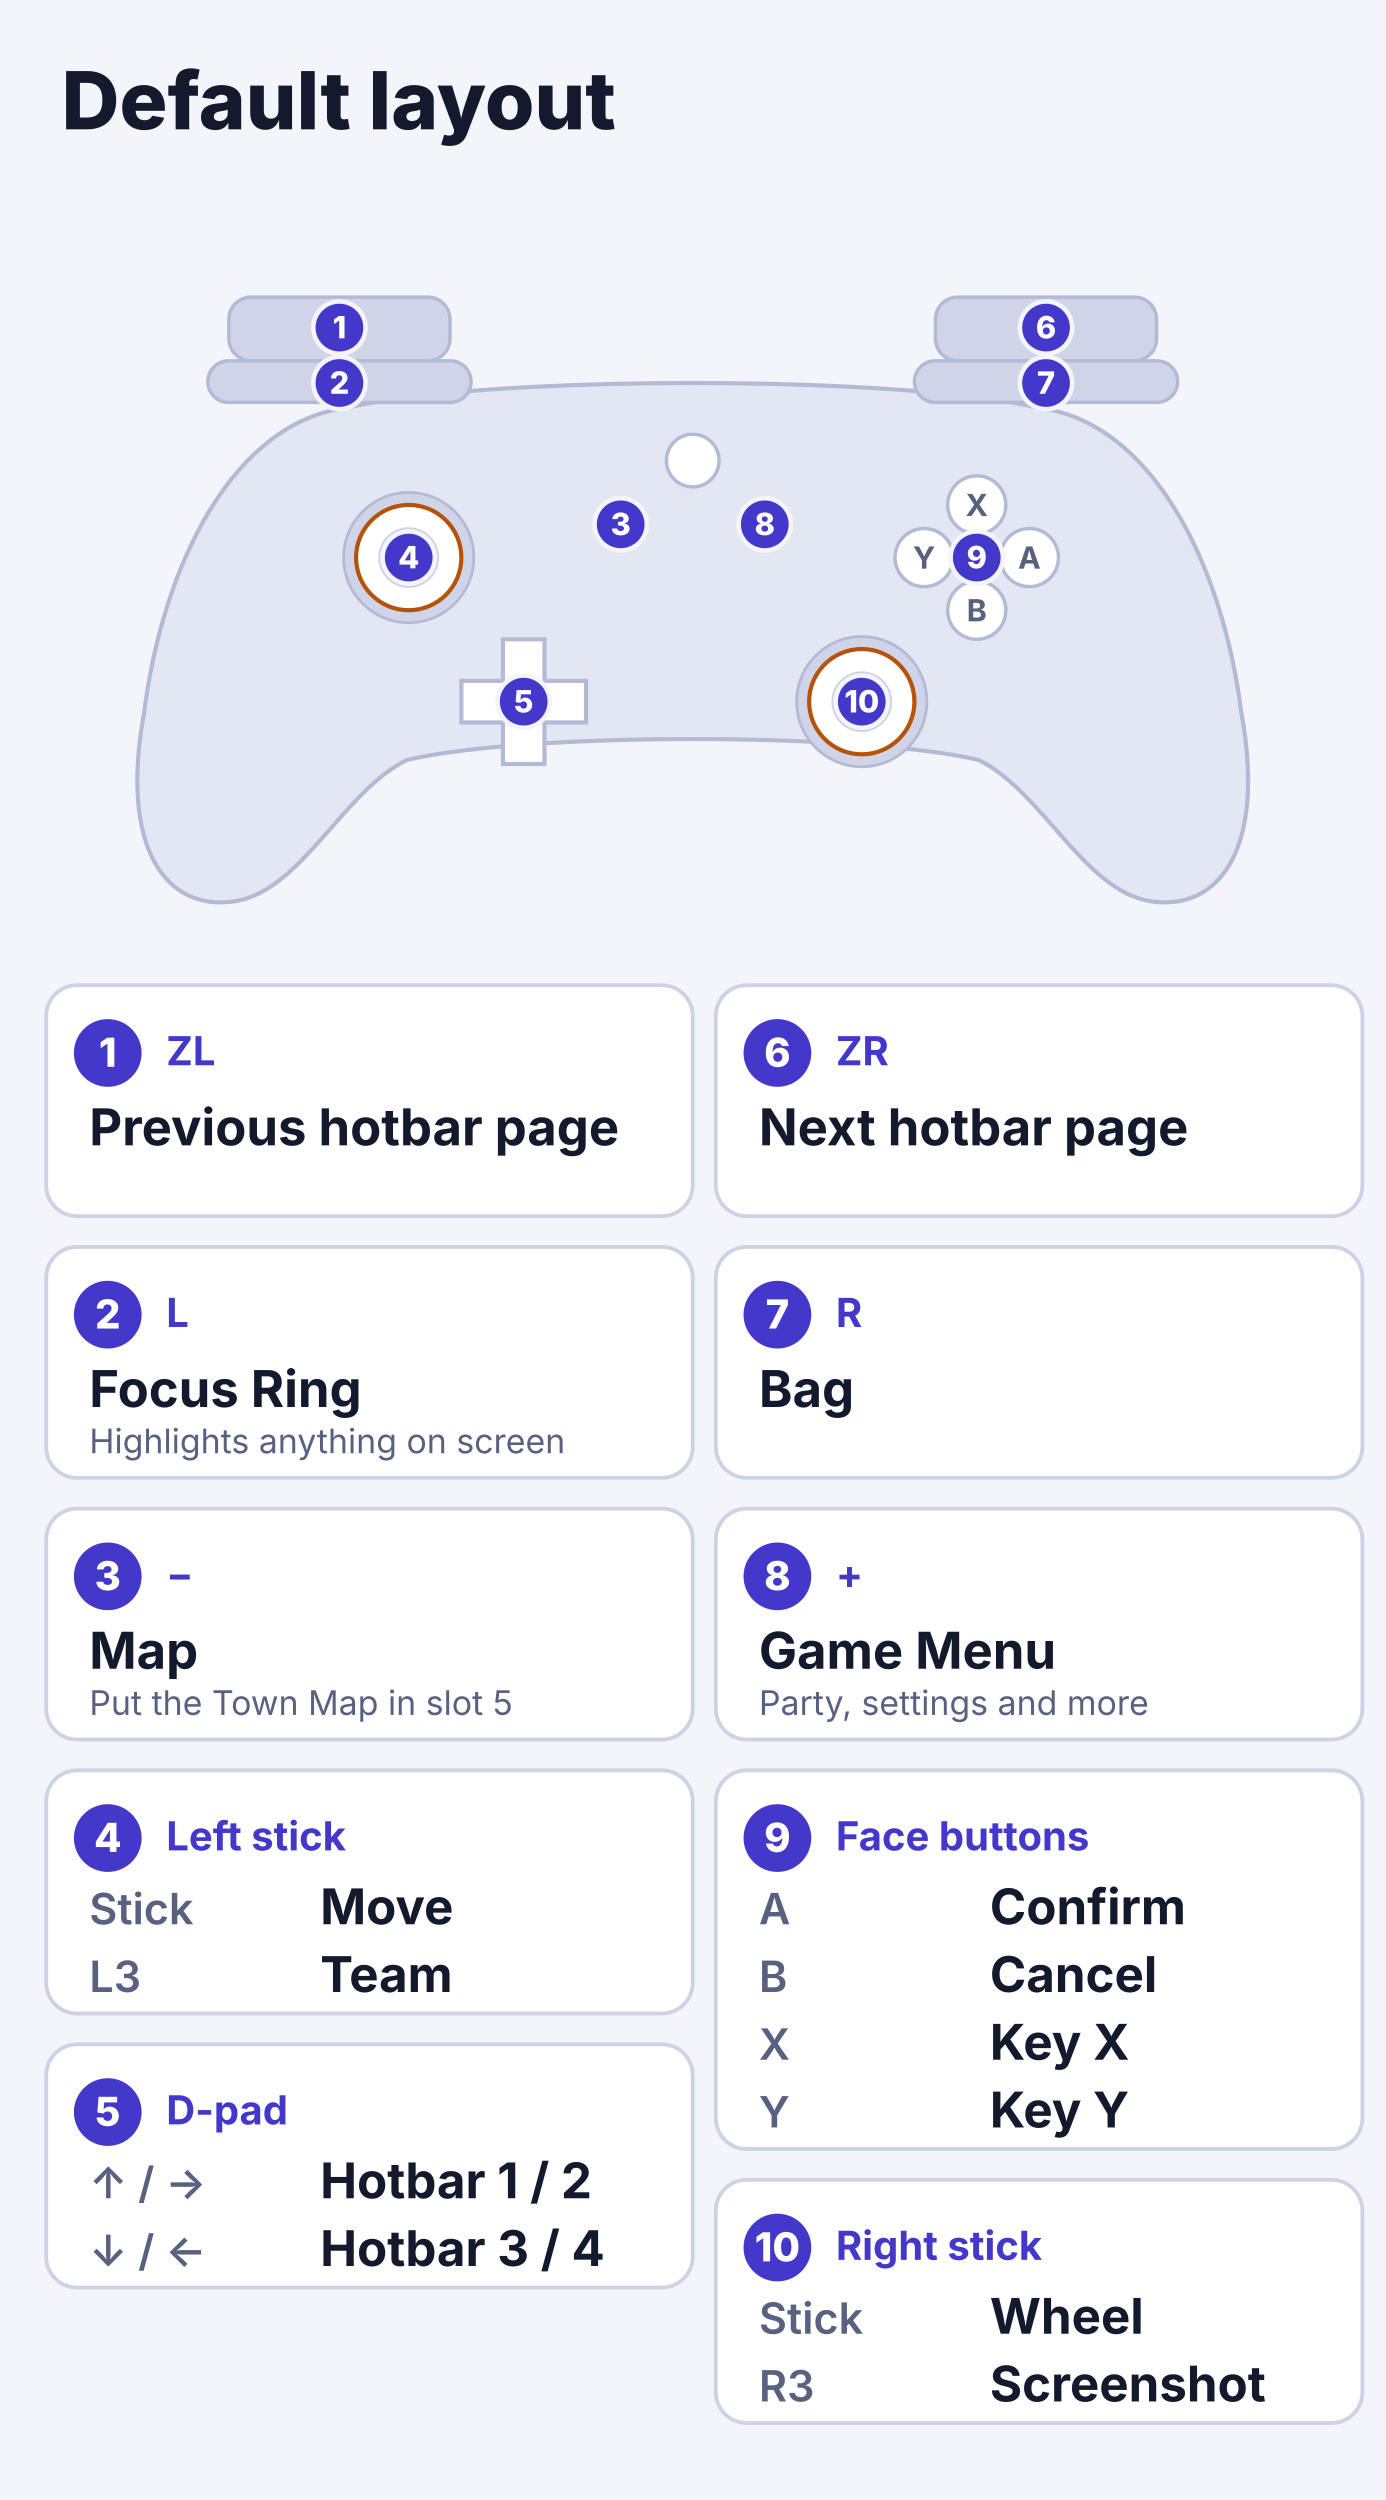
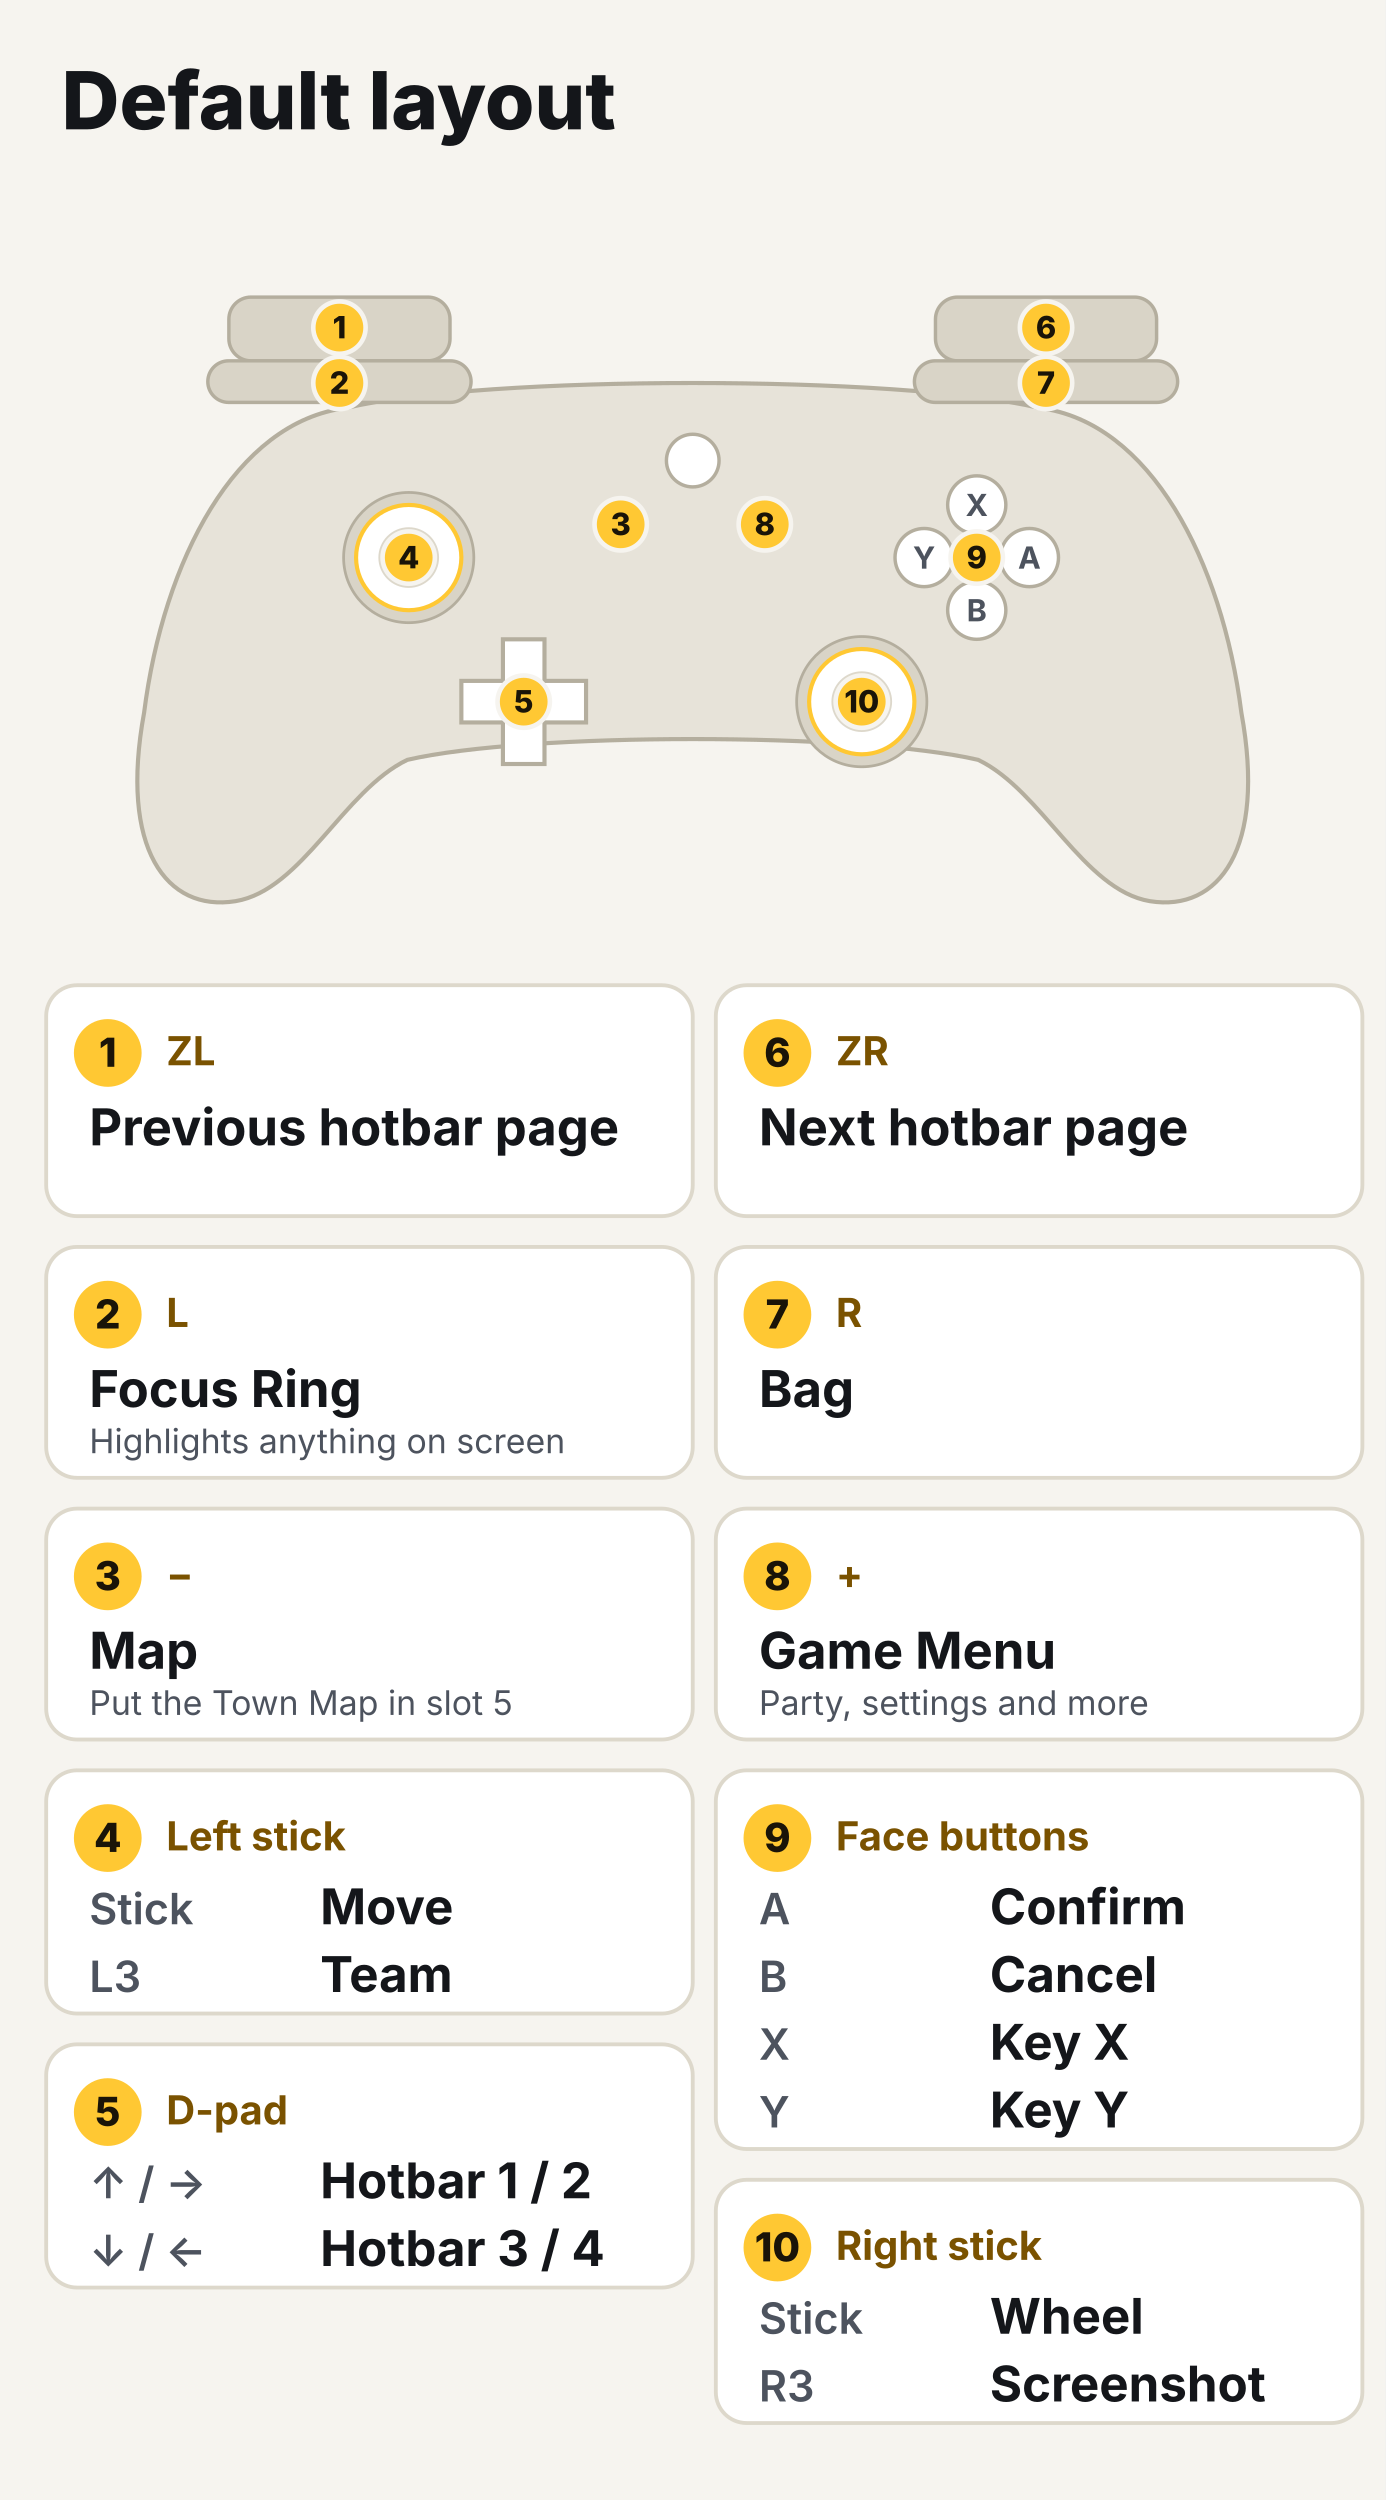
- <svg xmlns="http://www.w3.org/2000/svg" viewBox="0 0 900 1624" width="900" height="1624" role="img" aria-labelledby="t d" font-family="'Segoe UI Variable Display','Segoe UI',Inter,'SF Pro Display',-apple-system,'Helvetica Neue',Arial,sans-serif">
-   <rect width="900" height="1624" fill="#f4f5fb" />
-   <text x="40" y="84" font-size="52" font-weight="800" fill="#141a2e" text-anchor="start">Default layout</text>
+ <svg xmlns="http://www.w3.org/2000/svg" viewBox="0 0 900 1624" width="900" height="1624" role="img" aria-labelledby="t d" font-family="'Bricolage Grotesque','Geist','Segoe UI Variable Display','Segoe UI',Inter,'SF Pro Display',-apple-system,'Helvetica Neue',Arial,sans-serif">
+   <rect width="900" height="1624" fill="#f6f4ef" />
+   <text x="40" y="84" font-size="52" font-weight="800" fill="#14161a" text-anchor="start">Default layout</text>
  <g transform="translate(450,400) scale(0.9)">
-     <path d="M -250,-150 C -150,-174 150,-174 250,-150 C 330,-140 382,-40 396,70 C 414,168 380,214 330,206 C 282,198 252,126 206,104 C 120,84 -120,84 -206,104 C -252,126 -282,198 -330,206 C -380,214 -414,168 -396,70 C -382,-40 -330,-140 -250,-150 Z" fill="#e3e6f3" stroke="#b3bad4" stroke-width="3" />
-     <rect x="-334.8" y="-230" width="159.6" height="46" rx="16" fill="#cfd4e8" stroke="#b3bad4" stroke-width="2.5" />
-     <rect x="-350" y="-184" width="190" height="30" rx="15" fill="#cfd4e8" stroke="#b3bad4" stroke-width="2.5" />
-     <rect x="175.2" y="-230" width="159.6" height="46" rx="16" fill="#cfd4e8" stroke="#b3bad4" stroke-width="2.5" />
-     <rect x="160" y="-184" width="190" height="30" rx="15" fill="#cfd4e8" stroke="#b3bad4" stroke-width="2.5" />
-     <path d="M -137,17 h 30 v 30 h 30 v 30 h -30 v 30 h -30 v -30 h -30 v -30 h 30 z" fill="#ffffff" stroke="#b3bad4" stroke-width="3" />
-     <circle cx="-205" cy="-42" r="47" fill="#cfd4e8" stroke="#b3bad4" stroke-width="2" />
-     <circle cx="-205" cy="-42" r="38" fill="#ffffff" stroke="#b45309" stroke-width="3" />
-     <circle cx="-205" cy="-42" r="20.9" fill="none" stroke="#cdd2e4" stroke-width="2" />
-     <circle cx="122" cy="62" r="47" fill="#cfd4e8" stroke="#b3bad4" stroke-width="2" />
-     <circle cx="122" cy="62" r="38" fill="#ffffff" stroke="#b45309" stroke-width="3" />
-     <circle cx="122" cy="62" r="20.9" fill="none" stroke="#cdd2e4" stroke-width="2" />
-     <circle cx="205" cy="-4" r="21" fill="#ffffff" stroke="#b3bad4" stroke-width="2.5" />
-     <text x="205" y="4" font-size="22" font-weight="700" fill="#586180" text-anchor="middle">B</text>
-     <circle cx="243" cy="-42" r="21" fill="#ffffff" stroke="#b3bad4" stroke-width="2.5" />
-     <text x="243" y="-34" font-size="22" font-weight="700" fill="#586180" text-anchor="middle">A</text>
-     <circle cx="167" cy="-42" r="21" fill="#ffffff" stroke="#b3bad4" stroke-width="2.5" />
-     <text x="167" y="-34" font-size="22" font-weight="700" fill="#586180" text-anchor="middle">Y</text>
-     <circle cx="205" cy="-80" r="21" fill="#ffffff" stroke="#b3bad4" stroke-width="2.5" />
-     <text x="205" y="-72" font-size="22" font-weight="700" fill="#586180" text-anchor="middle">X</text>
-     <rect x="-69" y="-73.5" width="34" height="15" rx="7.5" fill="#b45309" stroke="#b3bad4" stroke-width="2.5" />
-     <rect x="35" y="-73.5" width="34" height="15" rx="7.5" fill="#ffffff" stroke="#b3bad4" stroke-width="2.5" />
-     <circle cx="0" cy="-112" r="19" fill="#ffffff" stroke="#b3bad4" stroke-width="2.5" />
+     <path d="M -250,-150 C -150,-174 150,-174 250,-150 C 330,-140 382,-40 396,70 C 414,168 380,214 330,206 C 282,198 252,126 206,104 C 120,84 -120,84 -206,104 C -252,126 -282,198 -330,206 C -380,214 -414,168 -396,70 C -382,-40 -330,-140 -250,-150 Z" fill="#e7e3d9" stroke="#b4ae9e" stroke-width="3" />
+     <rect x="-334.8" y="-230" width="159.6" height="46" rx="16" fill="#d9d4c7" stroke="#b4ae9e" stroke-width="2.5" />
+     <rect x="-350" y="-184" width="190" height="30" rx="15" fill="#d9d4c7" stroke="#b4ae9e" stroke-width="2.5" />
+     <rect x="175.2" y="-230" width="159.6" height="46" rx="16" fill="#d9d4c7" stroke="#b4ae9e" stroke-width="2.5" />
+     <rect x="160" y="-184" width="190" height="30" rx="15" fill="#d9d4c7" stroke="#b4ae9e" stroke-width="2.5" />
+     <path d="M -137,17 h 30 v 30 h 30 v 30 h -30 v 30 h -30 v -30 h -30 v -30 h 30 z" fill="#ffffff" stroke="#b4ae9e" stroke-width="3" />
+     <circle cx="-205" cy="-42" r="47" fill="#d9d4c7" stroke="#b4ae9e" stroke-width="2" />
+     <circle cx="-205" cy="-42" r="38" fill="#ffffff" stroke="#ffc833" stroke-width="3" />
+     <circle cx="-205" cy="-42" r="20.9" fill="none" stroke="#ddd8cb" stroke-width="2" />
+     <circle cx="122" cy="62" r="47" fill="#d9d4c7" stroke="#b4ae9e" stroke-width="2" />
+     <circle cx="122" cy="62" r="38" fill="#ffffff" stroke="#ffc833" stroke-width="3" />
+     <circle cx="122" cy="62" r="20.9" fill="none" stroke="#ddd8cb" stroke-width="2" />
+     <circle cx="205" cy="-4" r="21" fill="#ffffff" stroke="#b4ae9e" stroke-width="2.5" />
+     <text x="205" y="4" font-size="22" font-weight="700" fill="#4d535e" text-anchor="middle">B</text>
+     <circle cx="243" cy="-42" r="21" fill="#ffffff" stroke="#b4ae9e" stroke-width="2.5" />
+     <text x="243" y="-34" font-size="22" font-weight="700" fill="#4d535e" text-anchor="middle">A</text>
+     <circle cx="167" cy="-42" r="21" fill="#ffffff" stroke="#b4ae9e" stroke-width="2.5" />
+     <text x="167" y="-34" font-size="22" font-weight="700" fill="#4d535e" text-anchor="middle">Y</text>
+     <circle cx="205" cy="-80" r="21" fill="#ffffff" stroke="#b4ae9e" stroke-width="2.5" />
+     <text x="205" y="-72" font-size="22" font-weight="700" fill="#4d535e" text-anchor="middle">X</text>
+     <rect x="-69" y="-73.5" width="34" height="15" rx="7.5" fill="#ffc833" stroke="#b4ae9e" stroke-width="2.5" />
+     <rect x="35" y="-73.5" width="34" height="15" rx="7.5" fill="#ffffff" stroke="#b4ae9e" stroke-width="2.5" />
+     <circle cx="0" cy="-112" r="19" fill="#ffffff" stroke="#b4ae9e" stroke-width="2.5" />
  </g>
-   <circle cx="220.5" cy="212.8" r="17" fill="#4338ca" stroke="#f4f5fb" stroke-width="3" />
-   <text x="220.5" y="219.8" font-size="20" font-weight="800" fill="#ffffff" text-anchor="middle">1</text>
-   <circle cx="220.5" cy="248.8" r="17" fill="#4338ca" stroke="#f4f5fb" stroke-width="3" />
-   <text x="220.5" y="255.8" font-size="20" font-weight="800" fill="#ffffff" text-anchor="middle">2</text>
-   <circle cx="403.2" cy="340.6" r="17" fill="#4338ca" stroke="#f4f5fb" stroke-width="3" />
-   <text x="403.2" y="347.6" font-size="20" font-weight="800" fill="#ffffff" text-anchor="middle">3</text>
-   <circle cx="265.5" cy="362.2" r="17" fill="#4338ca" stroke="#f4f5fb" stroke-width="3" />
-   <text x="265.5" y="369.2" font-size="20" font-weight="800" fill="#ffffff" text-anchor="middle">4</text>
-   <circle cx="340.2" cy="455.8" r="17" fill="#4338ca" stroke="#f4f5fb" stroke-width="3" />
-   <text x="340.2" y="462.8" font-size="20" font-weight="800" fill="#ffffff" text-anchor="middle">5</text>
-   <circle cx="679.5" cy="212.8" r="17" fill="#4338ca" stroke="#f4f5fb" stroke-width="3" />
-   <text x="679.5" y="219.8" font-size="20" font-weight="800" fill="#ffffff" text-anchor="middle">6</text>
-   <circle cx="679.5" cy="248.8" r="17" fill="#4338ca" stroke="#f4f5fb" stroke-width="3" />
-   <text x="679.5" y="255.8" font-size="20" font-weight="800" fill="#ffffff" text-anchor="middle">7</text>
-   <circle cx="496.8" cy="340.6" r="17" fill="#4338ca" stroke="#f4f5fb" stroke-width="3" />
-   <text x="496.8" y="347.6" font-size="20" font-weight="800" fill="#ffffff" text-anchor="middle">8</text>
-   <circle cx="634.5" cy="362.2" r="17" fill="#4338ca" stroke="#f4f5fb" stroke-width="3" />
-   <text x="634.5" y="369.2" font-size="20" font-weight="800" fill="#ffffff" text-anchor="middle">9</text>
-   <circle cx="559.8" cy="455.8" r="17" fill="#4338ca" stroke="#f4f5fb" stroke-width="3" />
-   <text x="559.8" y="462.8" font-size="20" font-weight="800" fill="#ffffff" text-anchor="middle">10</text>
-   <rect x="30" y="640" width="420" height="150" rx="20" fill="#ffffff" stroke="#cdd2e4" stroke-width="2.5" />
-   <circle cx="70" cy="684" r="22" fill="#4338ca" />
-   <text x="70" y="693" font-size="26" font-weight="800" fill="#ffffff" text-anchor="middle">1</text>
-   <text x="108" y="692" font-size="26" font-weight="700" fill="#4338ca" text-anchor="start">ZL</text>
-   <text x="58" y="744" font-size="33" font-weight="700" fill="#141a2e" text-anchor="start">Previous hotbar page</text>
-   <rect x="30" y="810" width="420" height="150" rx="20" fill="#ffffff" stroke="#cdd2e4" stroke-width="2.5" />
-   <circle cx="70" cy="854" r="22" fill="#4338ca" />
-   <text x="70" y="863" font-size="26" font-weight="800" fill="#ffffff" text-anchor="middle">2</text>
-   <text x="108" y="862" font-size="26" font-weight="700" fill="#4338ca" text-anchor="start">L</text>
-   <text x="58" y="914" font-size="33" font-weight="700" fill="#141a2e" text-anchor="start">Focus Ring</text>
-   <text x="58" y="944" font-size="22" font-weight="400" fill="#586180" text-anchor="start">Highlights anything on screen</text>
-   <rect x="30" y="980" width="420" height="150" rx="20" fill="#ffffff" stroke="#cdd2e4" stroke-width="2.5" />
-   <circle cx="70" cy="1024" r="22" fill="#4338ca" />
-   <text x="70" y="1033" font-size="26" font-weight="800" fill="#ffffff" text-anchor="middle">3</text>
-   <text x="108" y="1032" font-size="26" font-weight="700" fill="#4338ca" text-anchor="start">−</text>
-   <text x="58" y="1084" font-size="33" font-weight="700" fill="#141a2e" text-anchor="start">Map</text>
-   <text x="58" y="1114" font-size="22" font-weight="400" fill="#586180" text-anchor="start">Put the Town Map in slot 5</text>
-   <rect x="30" y="1150" width="420" height="158" rx="20" fill="#ffffff" stroke="#cdd2e4" stroke-width="2.5" />
-   <circle cx="70" cy="1194" r="22" fill="#4338ca" />
-   <text x="70" y="1203" font-size="26" font-weight="800" fill="#ffffff" text-anchor="middle">4</text>
-   <text x="108" y="1202" font-size="26" font-weight="700" fill="#4338ca" text-anchor="start">Left stick</text>
-   <text x="58" y="1250" font-size="28" font-weight="600" fill="#586180" text-anchor="start">Stick</text>
-   <text x="208" y="1250" font-size="32" font-weight="700" fill="#141a2e" text-anchor="start">Move</text>
-   <text x="58" y="1294" font-size="28" font-weight="600" fill="#586180" text-anchor="start">L3</text>
-   <text x="208" y="1294" font-size="32" font-weight="700" fill="#141a2e" text-anchor="start">Team</text>
-   <rect x="30" y="1328" width="420" height="158" rx="20" fill="#ffffff" stroke="#cdd2e4" stroke-width="2.5" />
-   <circle cx="70" cy="1372" r="22" fill="#4338ca" />
-   <text x="70" y="1381" font-size="26" font-weight="800" fill="#ffffff" text-anchor="middle">5</text>
-   <text x="108" y="1380" font-size="26" font-weight="700" fill="#4338ca" text-anchor="start">D-pad</text>
-   <text x="58" y="1428" font-size="28" font-weight="600" fill="#586180" text-anchor="start">↑ / →</text>
-   <text x="208" y="1428" font-size="32" font-weight="700" fill="#141a2e" text-anchor="start">Hotbar 1 / 2</text>
-   <text x="58" y="1472" font-size="28" font-weight="600" fill="#586180" text-anchor="start">↓ / ←</text>
-   <text x="208" y="1472" font-size="32" font-weight="700" fill="#141a2e" text-anchor="start">Hotbar 3 / 4</text>
-   <rect x="465" y="640" width="420" height="150" rx="20" fill="#ffffff" stroke="#cdd2e4" stroke-width="2.5" />
-   <circle cx="505" cy="684" r="22" fill="#4338ca" />
-   <text x="505" y="693" font-size="26" font-weight="800" fill="#ffffff" text-anchor="middle">6</text>
-   <text x="543" y="692" font-size="26" font-weight="700" fill="#4338ca" text-anchor="start">ZR</text>
-   <text x="493" y="744" font-size="33" font-weight="700" fill="#141a2e" text-anchor="start">Next hotbar page</text>
-   <rect x="465" y="810" width="420" height="150" rx="20" fill="#ffffff" stroke="#cdd2e4" stroke-width="2.5" />
-   <circle cx="505" cy="854" r="22" fill="#4338ca" />
-   <text x="505" y="863" font-size="26" font-weight="800" fill="#ffffff" text-anchor="middle">7</text>
-   <text x="543" y="862" font-size="26" font-weight="700" fill="#4338ca" text-anchor="start">R</text>
-   <text x="493" y="914" font-size="33" font-weight="700" fill="#141a2e" text-anchor="start">Bag</text>
-   <rect x="465" y="980" width="420" height="150" rx="20" fill="#ffffff" stroke="#cdd2e4" stroke-width="2.5" />
-   <circle cx="505" cy="1024" r="22" fill="#4338ca" />
-   <text x="505" y="1033" font-size="26" font-weight="800" fill="#ffffff" text-anchor="middle">8</text>
-   <text x="543" y="1032" font-size="26" font-weight="700" fill="#4338ca" text-anchor="start">+</text>
-   <text x="493" y="1084" font-size="33" font-weight="700" fill="#141a2e" text-anchor="start">Game Menu</text>
-   <text x="493" y="1114" font-size="22" font-weight="400" fill="#586180" text-anchor="start">Party, settings and more</text>
-   <rect x="465" y="1150" width="420" height="246" rx="20" fill="#ffffff" stroke="#cdd2e4" stroke-width="2.5" />
-   <circle cx="505" cy="1194" r="22" fill="#4338ca" />
-   <text x="505" y="1203" font-size="26" font-weight="800" fill="#ffffff" text-anchor="middle">9</text>
-   <text x="543" y="1202" font-size="26" font-weight="700" fill="#4338ca" text-anchor="start">Face buttons</text>
-   <text x="493" y="1250" font-size="28" font-weight="600" fill="#586180" text-anchor="start">A</text>
-   <text x="643" y="1250" font-size="32" font-weight="700" fill="#141a2e" text-anchor="start">Confirm</text>
-   <text x="493" y="1294" font-size="28" font-weight="600" fill="#586180" text-anchor="start">B</text>
-   <text x="643" y="1294" font-size="32" font-weight="700" fill="#141a2e" text-anchor="start">Cancel</text>
-   <text x="493" y="1338" font-size="28" font-weight="600" fill="#586180" text-anchor="start">X</text>
-   <text x="643" y="1338" font-size="32" font-weight="700" fill="#141a2e" text-anchor="start">Key X</text>
-   <text x="493" y="1382" font-size="28" font-weight="600" fill="#586180" text-anchor="start">Y</text>
-   <text x="643" y="1382" font-size="32" font-weight="700" fill="#141a2e" text-anchor="start">Key Y</text>
-   <rect x="465" y="1416" width="420" height="158" rx="20" fill="#ffffff" stroke="#cdd2e4" stroke-width="2.5" />
-   <circle cx="505" cy="1460" r="22" fill="#4338ca" />
-   <text x="505" y="1469" font-size="26" font-weight="800" fill="#ffffff" text-anchor="middle">10</text>
-   <text x="543" y="1468" font-size="26" font-weight="700" fill="#4338ca" text-anchor="start">Right stick</text>
-   <text x="493" y="1516" font-size="28" font-weight="600" fill="#586180" text-anchor="start">Stick</text>
-   <text x="643" y="1516" font-size="32" font-weight="700" fill="#141a2e" text-anchor="start">Wheel</text>
-   <text x="493" y="1560" font-size="28" font-weight="600" fill="#586180" text-anchor="start">R3</text>
-   <text x="643" y="1560" font-size="32" font-weight="700" fill="#141a2e" text-anchor="start">Screenshot</text>
+   <circle cx="220.5" cy="212.8" r="17" fill="#ffc833" stroke="#f6f4ef" stroke-width="3" />
+   <text x="220.5" y="219.8" font-size="20" font-weight="800" fill="#1a1408" text-anchor="middle">1</text>
+   <circle cx="220.5" cy="248.8" r="17" fill="#ffc833" stroke="#f6f4ef" stroke-width="3" />
+   <text x="220.5" y="255.8" font-size="20" font-weight="800" fill="#1a1408" text-anchor="middle">2</text>
+   <circle cx="403.2" cy="340.6" r="17" fill="#ffc833" stroke="#f6f4ef" stroke-width="3" />
+   <text x="403.2" y="347.6" font-size="20" font-weight="800" fill="#1a1408" text-anchor="middle">3</text>
+   <circle cx="265.5" cy="362.2" r="17" fill="#ffc833" stroke="#f6f4ef" stroke-width="3" />
+   <text x="265.5" y="369.2" font-size="20" font-weight="800" fill="#1a1408" text-anchor="middle">4</text>
+   <circle cx="340.2" cy="455.8" r="17" fill="#ffc833" stroke="#f6f4ef" stroke-width="3" />
+   <text x="340.2" y="462.8" font-size="20" font-weight="800" fill="#1a1408" text-anchor="middle">5</text>
+   <circle cx="679.5" cy="212.8" r="17" fill="#ffc833" stroke="#f6f4ef" stroke-width="3" />
+   <text x="679.5" y="219.8" font-size="20" font-weight="800" fill="#1a1408" text-anchor="middle">6</text>
+   <circle cx="679.5" cy="248.8" r="17" fill="#ffc833" stroke="#f6f4ef" stroke-width="3" />
+   <text x="679.5" y="255.8" font-size="20" font-weight="800" fill="#1a1408" text-anchor="middle">7</text>
+   <circle cx="496.8" cy="340.6" r="17" fill="#ffc833" stroke="#f6f4ef" stroke-width="3" />
+   <text x="496.8" y="347.6" font-size="20" font-weight="800" fill="#1a1408" text-anchor="middle">8</text>
+   <circle cx="634.5" cy="362.2" r="17" fill="#ffc833" stroke="#f6f4ef" stroke-width="3" />
+   <text x="634.5" y="369.2" font-size="20" font-weight="800" fill="#1a1408" text-anchor="middle">9</text>
+   <circle cx="559.8" cy="455.8" r="17" fill="#ffc833" stroke="#f6f4ef" stroke-width="3" />
+   <text x="559.8" y="462.8" font-size="20" font-weight="800" fill="#1a1408" text-anchor="middle">10</text>
+   <rect x="30" y="640" width="420" height="150" rx="20" fill="#ffffff" stroke="#ddd8cb" stroke-width="2.5" />
+   <circle cx="70" cy="684" r="22" fill="#ffc833" />
+   <text x="70" y="693" font-size="26" font-weight="800" fill="#1a1408" text-anchor="middle">1</text>
+   <text x="108" y="692" font-size="26" font-weight="700" fill="#7a5200" text-anchor="start">ZL</text>
+   <text x="58" y="744" font-size="33" font-weight="700" fill="#14161a" text-anchor="start">Previous hotbar page</text>
+   <rect x="30" y="810" width="420" height="150" rx="20" fill="#ffffff" stroke="#ddd8cb" stroke-width="2.5" />
+   <circle cx="70" cy="854" r="22" fill="#ffc833" />
+   <text x="70" y="863" font-size="26" font-weight="800" fill="#1a1408" text-anchor="middle">2</text>
+   <text x="108" y="862" font-size="26" font-weight="700" fill="#7a5200" text-anchor="start">L</text>
+   <text x="58" y="914" font-size="33" font-weight="700" fill="#14161a" text-anchor="start">Focus Ring</text>
+   <text x="58" y="944" font-size="22" font-weight="400" fill="#4d535e" text-anchor="start">Highlights anything on screen</text>
+   <rect x="30" y="980" width="420" height="150" rx="20" fill="#ffffff" stroke="#ddd8cb" stroke-width="2.5" />
+   <circle cx="70" cy="1024" r="22" fill="#ffc833" />
+   <text x="70" y="1033" font-size="26" font-weight="800" fill="#1a1408" text-anchor="middle">3</text>
+   <text x="108" y="1032" font-size="26" font-weight="700" fill="#7a5200" text-anchor="start">−</text>
+   <text x="58" y="1084" font-size="33" font-weight="700" fill="#14161a" text-anchor="start">Map</text>
+   <text x="58" y="1114" font-size="22" font-weight="400" fill="#4d535e" text-anchor="start">Put the Town Map in slot 5</text>
+   <rect x="30" y="1150" width="420" height="158" rx="20" fill="#ffffff" stroke="#ddd8cb" stroke-width="2.5" />
+   <circle cx="70" cy="1194" r="22" fill="#ffc833" />
+   <text x="70" y="1203" font-size="26" font-weight="800" fill="#1a1408" text-anchor="middle">4</text>
+   <text x="108" y="1202" font-size="26" font-weight="700" fill="#7a5200" text-anchor="start">Left stick</text>
+   <text x="58" y="1250" font-size="28" font-weight="600" fill="#4d535e" text-anchor="start">Stick</text>
+   <text x="208" y="1250" font-size="32" font-weight="700" fill="#14161a" text-anchor="start">Move</text>
+   <text x="58" y="1294" font-size="28" font-weight="600" fill="#4d535e" text-anchor="start">L3</text>
+   <text x="208" y="1294" font-size="32" font-weight="700" fill="#14161a" text-anchor="start">Team</text>
+   <rect x="30" y="1328" width="420" height="158" rx="20" fill="#ffffff" stroke="#ddd8cb" stroke-width="2.5" />
+   <circle cx="70" cy="1372" r="22" fill="#ffc833" />
+   <text x="70" y="1381" font-size="26" font-weight="800" fill="#1a1408" text-anchor="middle">5</text>
+   <text x="108" y="1380" font-size="26" font-weight="700" fill="#7a5200" text-anchor="start">D-pad</text>
+   <text x="58" y="1428" font-size="28" font-weight="600" fill="#4d535e" text-anchor="start">↑ / →</text>
+   <text x="208" y="1428" font-size="32" font-weight="700" fill="#14161a" text-anchor="start">Hotbar 1 / 2</text>
+   <text x="58" y="1472" font-size="28" font-weight="600" fill="#4d535e" text-anchor="start">↓ / ←</text>
+   <text x="208" y="1472" font-size="32" font-weight="700" fill="#14161a" text-anchor="start">Hotbar 3 / 4</text>
+   <rect x="465" y="640" width="420" height="150" rx="20" fill="#ffffff" stroke="#ddd8cb" stroke-width="2.5" />
+   <circle cx="505" cy="684" r="22" fill="#ffc833" />
+   <text x="505" y="693" font-size="26" font-weight="800" fill="#1a1408" text-anchor="middle">6</text>
+   <text x="543" y="692" font-size="26" font-weight="700" fill="#7a5200" text-anchor="start">ZR</text>
+   <text x="493" y="744" font-size="33" font-weight="700" fill="#14161a" text-anchor="start">Next hotbar page</text>
+   <rect x="465" y="810" width="420" height="150" rx="20" fill="#ffffff" stroke="#ddd8cb" stroke-width="2.5" />
+   <circle cx="505" cy="854" r="22" fill="#ffc833" />
+   <text x="505" y="863" font-size="26" font-weight="800" fill="#1a1408" text-anchor="middle">7</text>
+   <text x="543" y="862" font-size="26" font-weight="700" fill="#7a5200" text-anchor="start">R</text>
+   <text x="493" y="914" font-size="33" font-weight="700" fill="#14161a" text-anchor="start">Bag</text>
+   <rect x="465" y="980" width="420" height="150" rx="20" fill="#ffffff" stroke="#ddd8cb" stroke-width="2.5" />
+   <circle cx="505" cy="1024" r="22" fill="#ffc833" />
+   <text x="505" y="1033" font-size="26" font-weight="800" fill="#1a1408" text-anchor="middle">8</text>
+   <text x="543" y="1032" font-size="26" font-weight="700" fill="#7a5200" text-anchor="start">+</text>
+   <text x="493" y="1084" font-size="33" font-weight="700" fill="#14161a" text-anchor="start">Game Menu</text>
+   <text x="493" y="1114" font-size="22" font-weight="400" fill="#4d535e" text-anchor="start">Party, settings and more</text>
+   <rect x="465" y="1150" width="420" height="246" rx="20" fill="#ffffff" stroke="#ddd8cb" stroke-width="2.5" />
+   <circle cx="505" cy="1194" r="22" fill="#ffc833" />
+   <text x="505" y="1203" font-size="26" font-weight="800" fill="#1a1408" text-anchor="middle">9</text>
+   <text x="543" y="1202" font-size="26" font-weight="700" fill="#7a5200" text-anchor="start">Face buttons</text>
+   <text x="493" y="1250" font-size="28" font-weight="600" fill="#4d535e" text-anchor="start">A</text>
+   <text x="643" y="1250" font-size="32" font-weight="700" fill="#14161a" text-anchor="start">Confirm</text>
+   <text x="493" y="1294" font-size="28" font-weight="600" fill="#4d535e" text-anchor="start">B</text>
+   <text x="643" y="1294" font-size="32" font-weight="700" fill="#14161a" text-anchor="start">Cancel</text>
+   <text x="493" y="1338" font-size="28" font-weight="600" fill="#4d535e" text-anchor="start">X</text>
+   <text x="643" y="1338" font-size="32" font-weight="700" fill="#14161a" text-anchor="start">Key X</text>
+   <text x="493" y="1382" font-size="28" font-weight="600" fill="#4d535e" text-anchor="start">Y</text>
+   <text x="643" y="1382" font-size="32" font-weight="700" fill="#14161a" text-anchor="start">Key Y</text>
+   <rect x="465" y="1416" width="420" height="158" rx="20" fill="#ffffff" stroke="#ddd8cb" stroke-width="2.5" />
+   <circle cx="505" cy="1460" r="22" fill="#ffc833" />
+   <text x="505" y="1469" font-size="26" font-weight="800" fill="#1a1408" text-anchor="middle">10</text>
+   <text x="543" y="1468" font-size="26" font-weight="700" fill="#7a5200" text-anchor="start">Right stick</text>
+   <text x="493" y="1516" font-size="28" font-weight="600" fill="#4d535e" text-anchor="start">Stick</text>
+   <text x="643" y="1516" font-size="32" font-weight="700" fill="#14161a" text-anchor="start">Wheel</text>
+   <text x="493" y="1560" font-size="28" font-weight="600" fill="#4d535e" text-anchor="start">R3</text>
+   <text x="643" y="1560" font-size="32" font-weight="700" fill="#14161a" text-anchor="start">Screenshot</text>
</svg>
